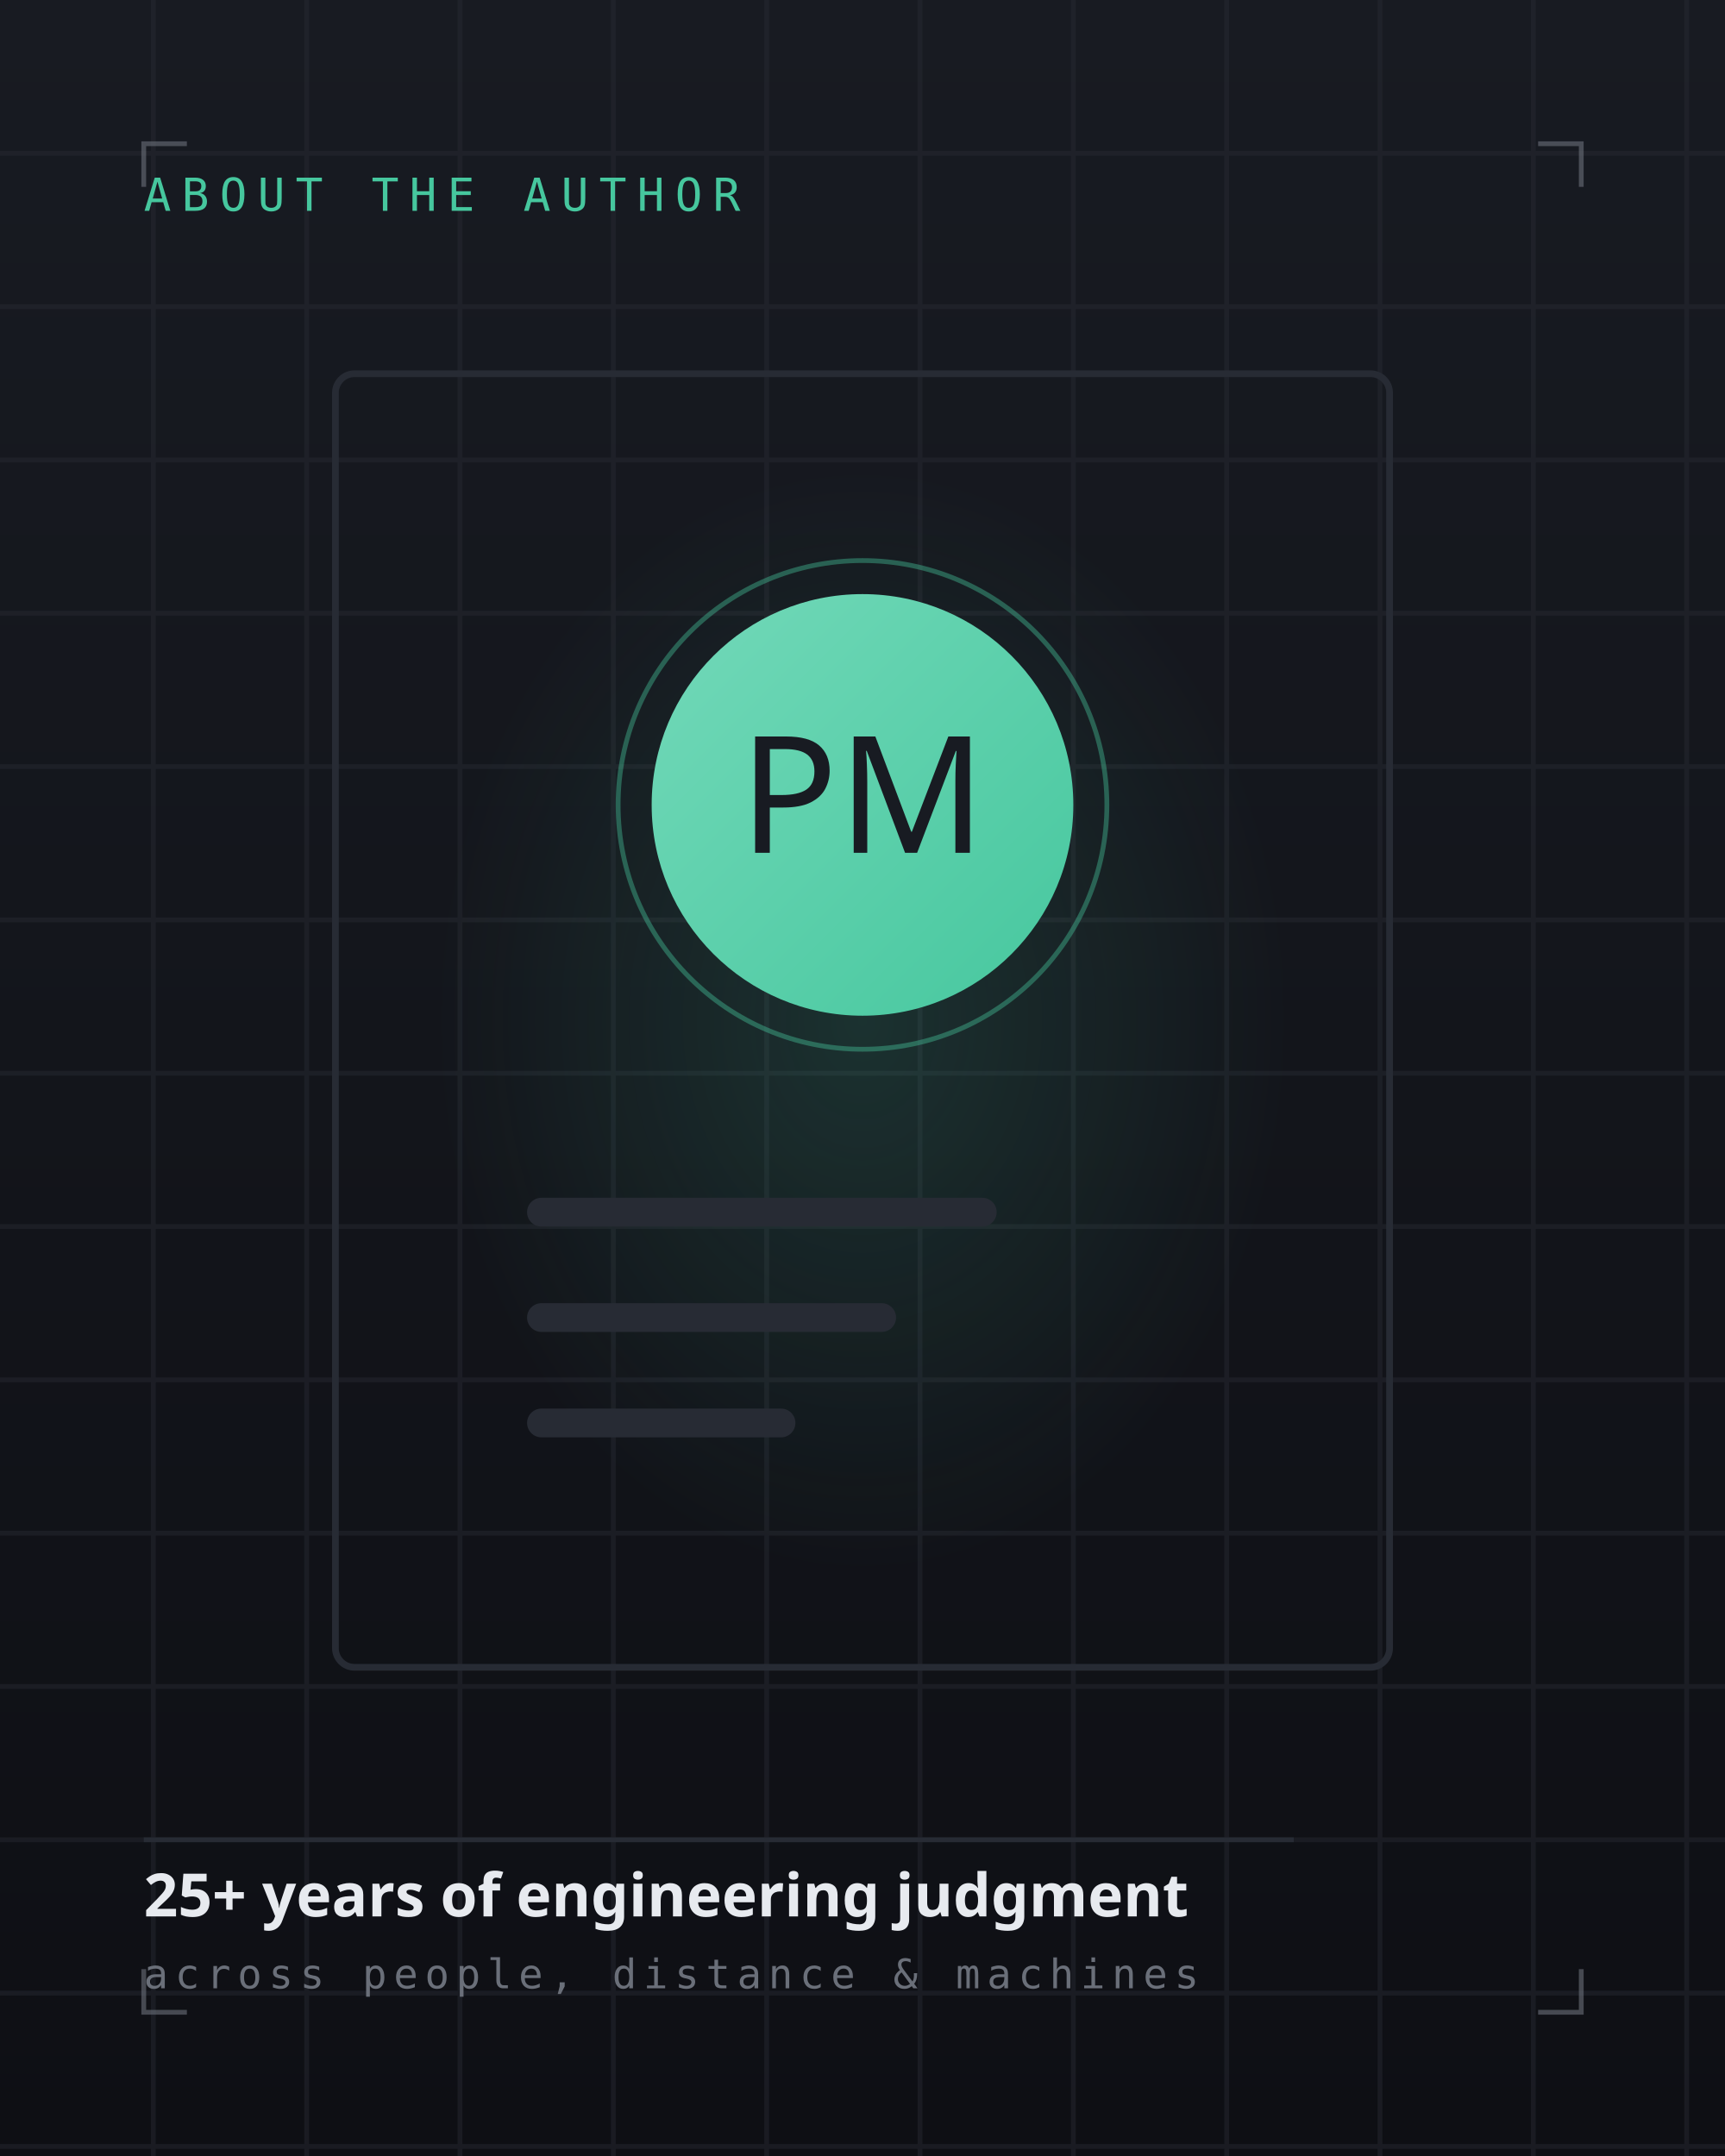
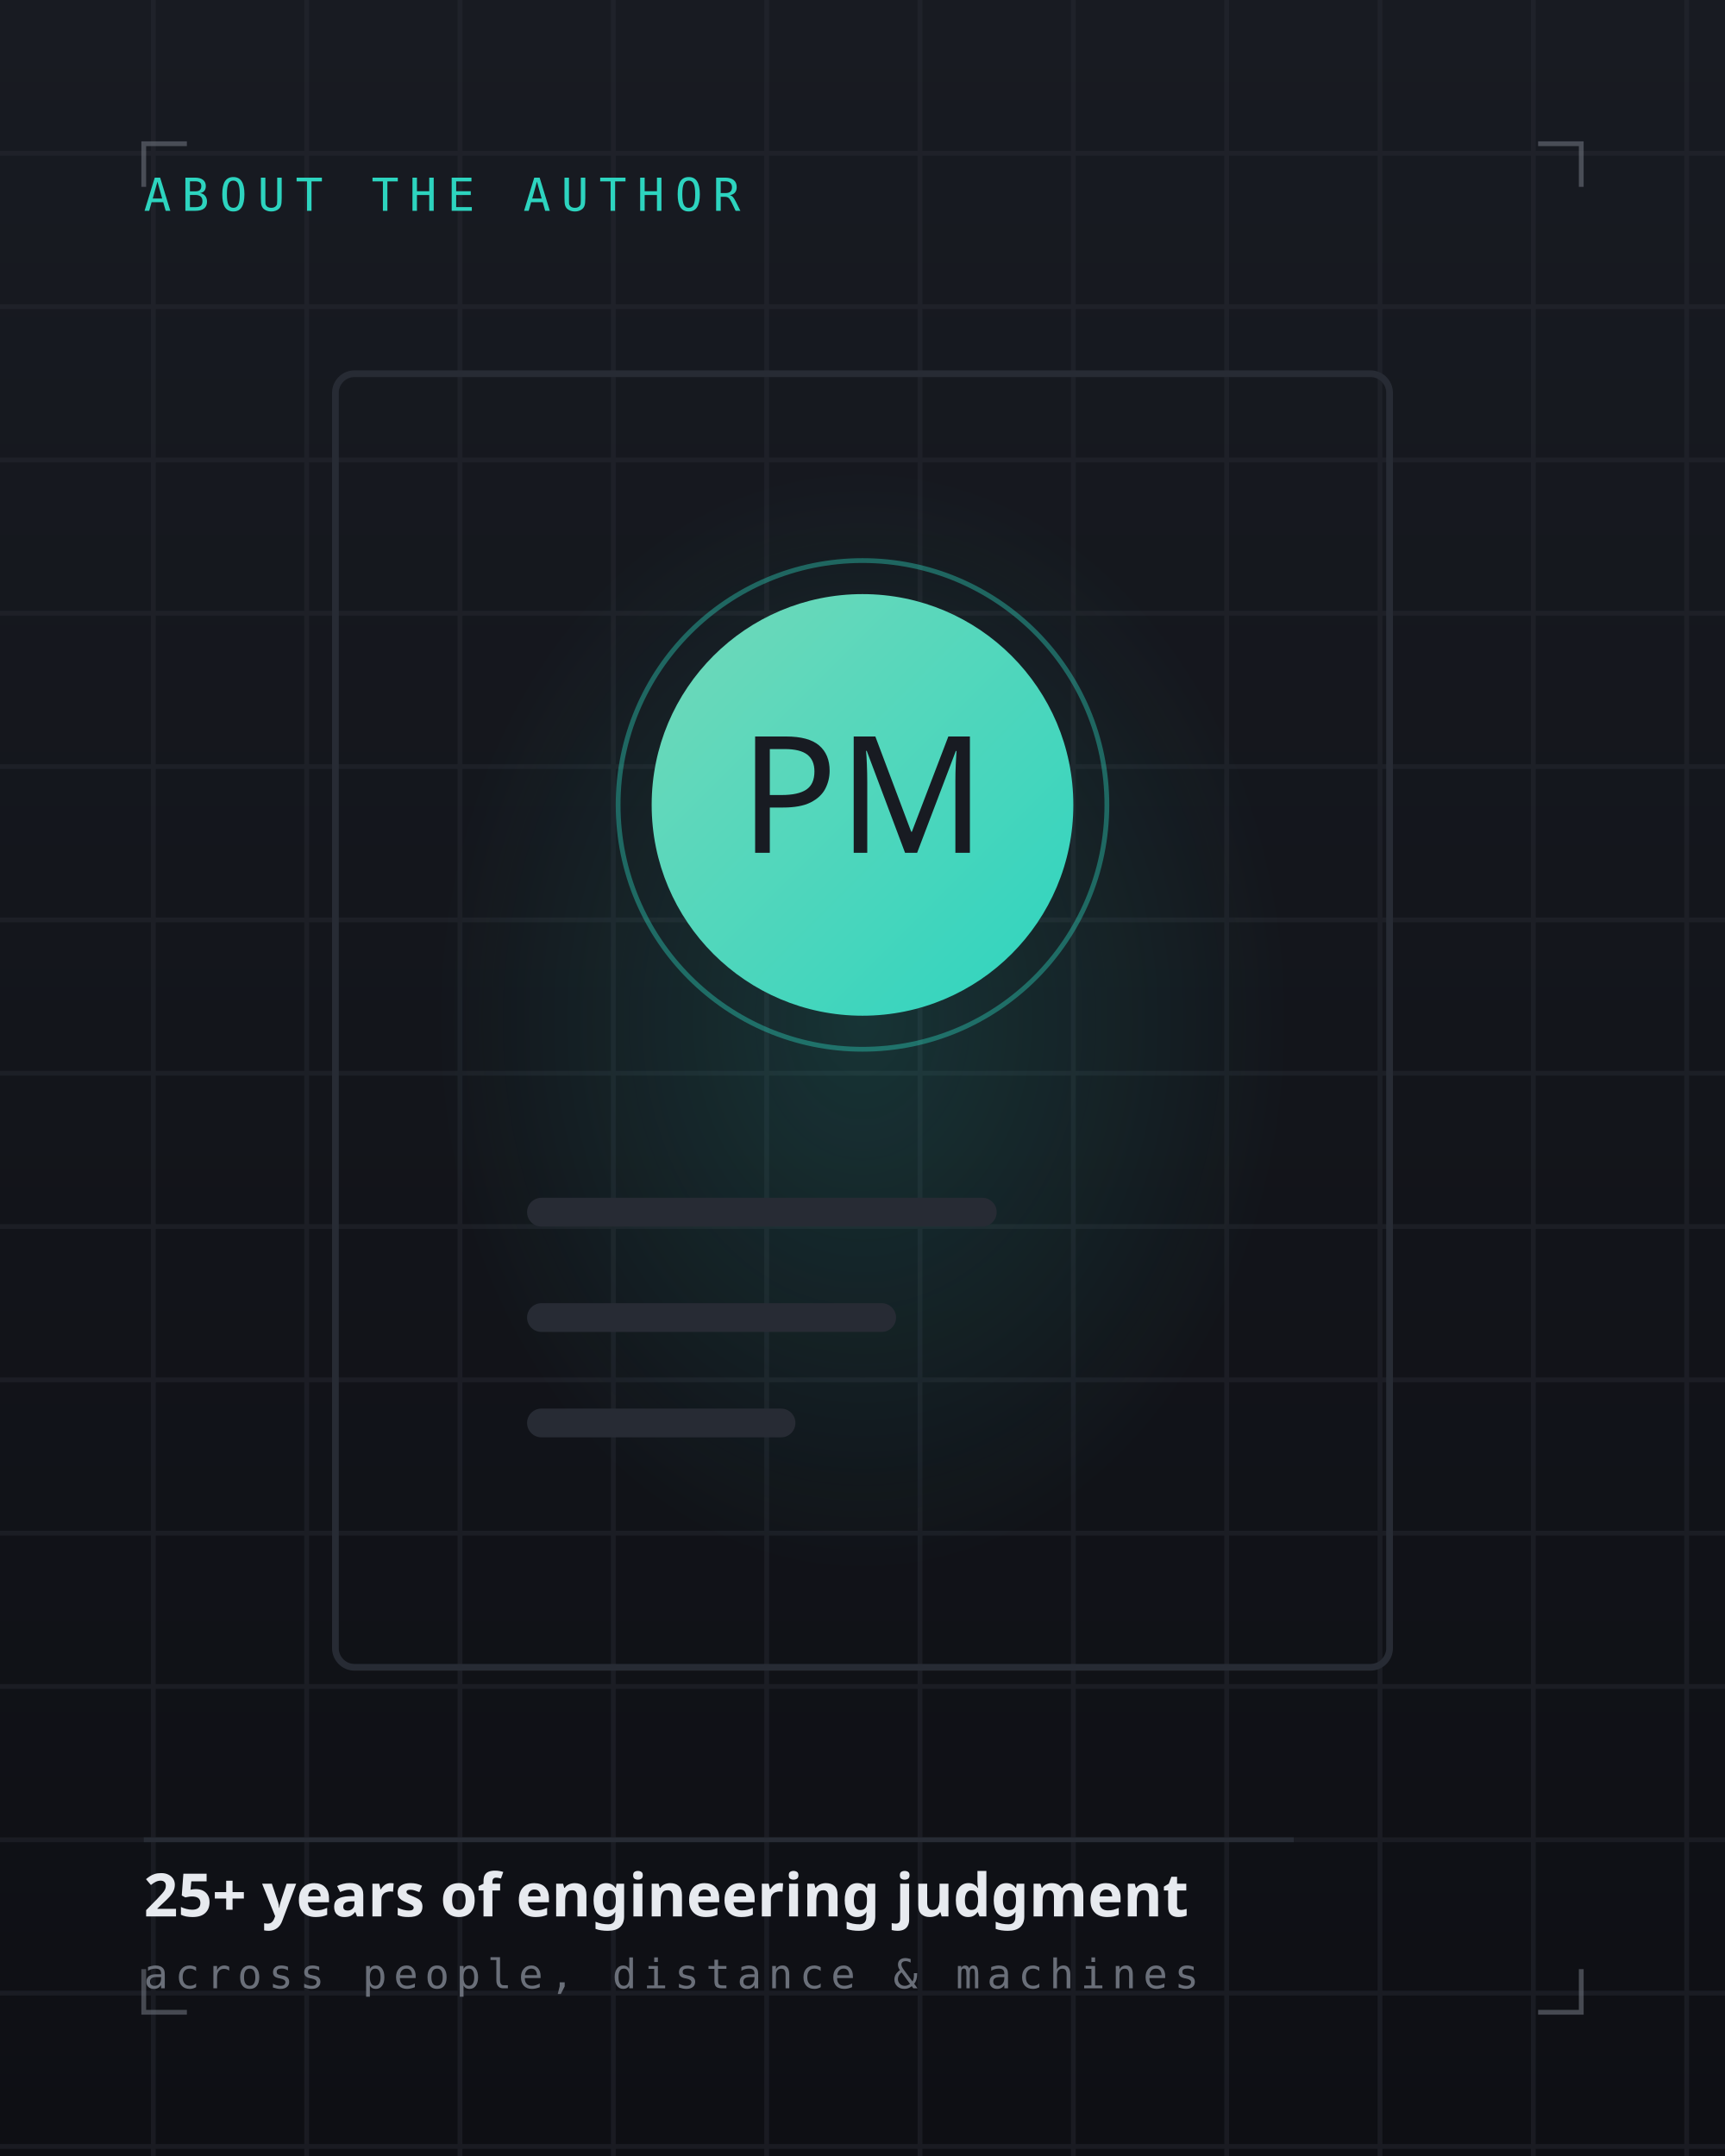
<svg xmlns="http://www.w3.org/2000/svg" viewBox="0 0 360 450" font-family="'Manrope','Segoe UI',system-ui,sans-serif">
  <defs>
    <linearGradient id="pg" x1="0" y1="0" x2="0" y2="1">
      <stop offset="0" stop-color="#181B22" />
      <stop offset="1" stop-color="#0E0F14" />
    </linearGradient>
    <linearGradient id="acc" x1="0" y1="0" x2="1" y2="1">
      <stop offset="0" stop-color="#73D9B9" />
-       <stop offset="1" stop-color="#46C79E" />
+       <stop offset="1" stop-color="#2dd4bf" />
    </linearGradient>
    <radialGradient id="halo" cx="0.5" cy="0.5" r="0.5">
-       <stop offset="0" stop-color="#46C79E" stop-opacity="0.16" />
-       <stop offset="1" stop-color="#46C79E" stop-opacity="0" />
+       <stop offset="0" stop-color="#2dd4bf" stop-opacity="0.16" />
+       <stop offset="1" stop-color="#2dd4bf" stop-opacity="0" />
    </radialGradient>
    <filter id="sh" x="-30%" y="-30%" width="160%" height="160%">
      <feGaussianBlur in="SourceAlpha" stdDeviation="5" />
      <feOffset dy="7" />
      <feComponentTransfer>
        <feFuncA type="linear" slope="0.10" />
      </feComponentTransfer>
      <feMerge>
        <feMergeNode />
        <feMergeNode in="SourceGraphic" />
      </feMerge>
    </filter>
  </defs>
  <rect width="360" height="450" fill="url(#pg)" />
  <g stroke="#272B34" stroke-width="1" opacity="0.45">
    <line x1="32" y1="0" x2="32" y2="450" />
    <line x1="64" y1="0" x2="64" y2="450" />
    <line x1="96" y1="0" x2="96" y2="450" />
    <line x1="128" y1="0" x2="128" y2="450" />
    <line x1="160" y1="0" x2="160" y2="450" />
    <line x1="192" y1="0" x2="192" y2="450" />
    <line x1="224" y1="0" x2="224" y2="450" />
    <line x1="256" y1="0" x2="256" y2="450" />
    <line x1="288" y1="0" x2="288" y2="450" />
    <line x1="320" y1="0" x2="320" y2="450" />
    <line x1="352" y1="0" x2="352" y2="450" />
    <line x1="0" y1="32" x2="360" y2="32" />
    <line x1="0" y1="64" x2="360" y2="64" />
    <line x1="0" y1="96" x2="360" y2="96" />
    <line x1="0" y1="128" x2="360" y2="128" />
    <line x1="0" y1="160" x2="360" y2="160" />
    <line x1="0" y1="192" x2="360" y2="192" />
    <line x1="0" y1="224" x2="360" y2="224" />
    <line x1="0" y1="256" x2="360" y2="256" />
    <line x1="0" y1="288" x2="360" y2="288" />
    <line x1="0" y1="320" x2="360" y2="320" />
    <line x1="0" y1="352" x2="360" y2="352" />
    <line x1="0" y1="384" x2="360" y2="384" />
    <line x1="0" y1="416" x2="360" y2="416" />
    <line x1="0" y1="448" x2="360" y2="448" />
  </g>
  <g stroke="#6A6F79" stroke-width="1" opacity="0.6" fill="none">
    <path d="M30 39 V30 H39" />
    <path d="M321 30 H330 V39" />
    <path d="M30 411 V420 H39" />
    <path d="M330 411 V420 H321" />
  </g>
-   <text x="30" y="44" font-family="'JetBrains Mono','SFMono-Regular',ui-monospace,monospace" font-size="9.5" letter-spacing="2.2" fill="#46C79E">ABOUT THE AUTHOR</text>
+   <text x="30" y="44" font-family="'JetBrains Mono','SFMono-Regular',ui-monospace,monospace" font-size="9.5" letter-spacing="2.2" fill="#2dd4bf">ABOUT THE AUTHOR</text>
  <rect x="70" y="78" width="220" height="270" rx="4" fill="none" stroke="#272B34" stroke-width="1.4" />
  <rect x="90" y="98" width="180" height="230" rx="3" fill="url(#halo)" />
-   <circle cx="180" cy="168" r="51" fill="none" stroke="#46C79E" stroke-width="1" opacity="0.4" />
+   <circle cx="180" cy="168" r="51" fill="none" stroke="#2dd4bf" stroke-width="1" opacity="0.4" />
  <circle cx="180" cy="168" r="44" fill="url(#acc)" />
  <text x="180" y="178" text-anchor="middle" font-family="'Manrope','Segoe UI',system-ui,sans-serif" font-size="34" font-weight="200" fill="#181B22">PM</text>
  <rect x="110" y="250" width="98" height="6" rx="3" fill="#272B34" />
  <rect x="110" y="272" width="77" height="6" rx="3" fill="#272B34" />
  <rect x="110" y="294" width="56" height="6" rx="3" fill="#272B34" />
  <line x1="30" y1="384" x2="270" y2="384" stroke="#272B34" stroke-width="1" />
  <text x="30" y="400" font-family="'Manrope','Segoe UI',system-ui,sans-serif" font-size="12.5" font-weight="600" fill="#E7EAEF">25+ years of engineering judgment</text>
  <text x="30" y="415" font-family="'JetBrains Mono','SFMono-Regular',ui-monospace,monospace" font-size="8.5" letter-spacing="1.4" fill="#6A6F79">across people, distance &amp; machines</text>
</svg>
